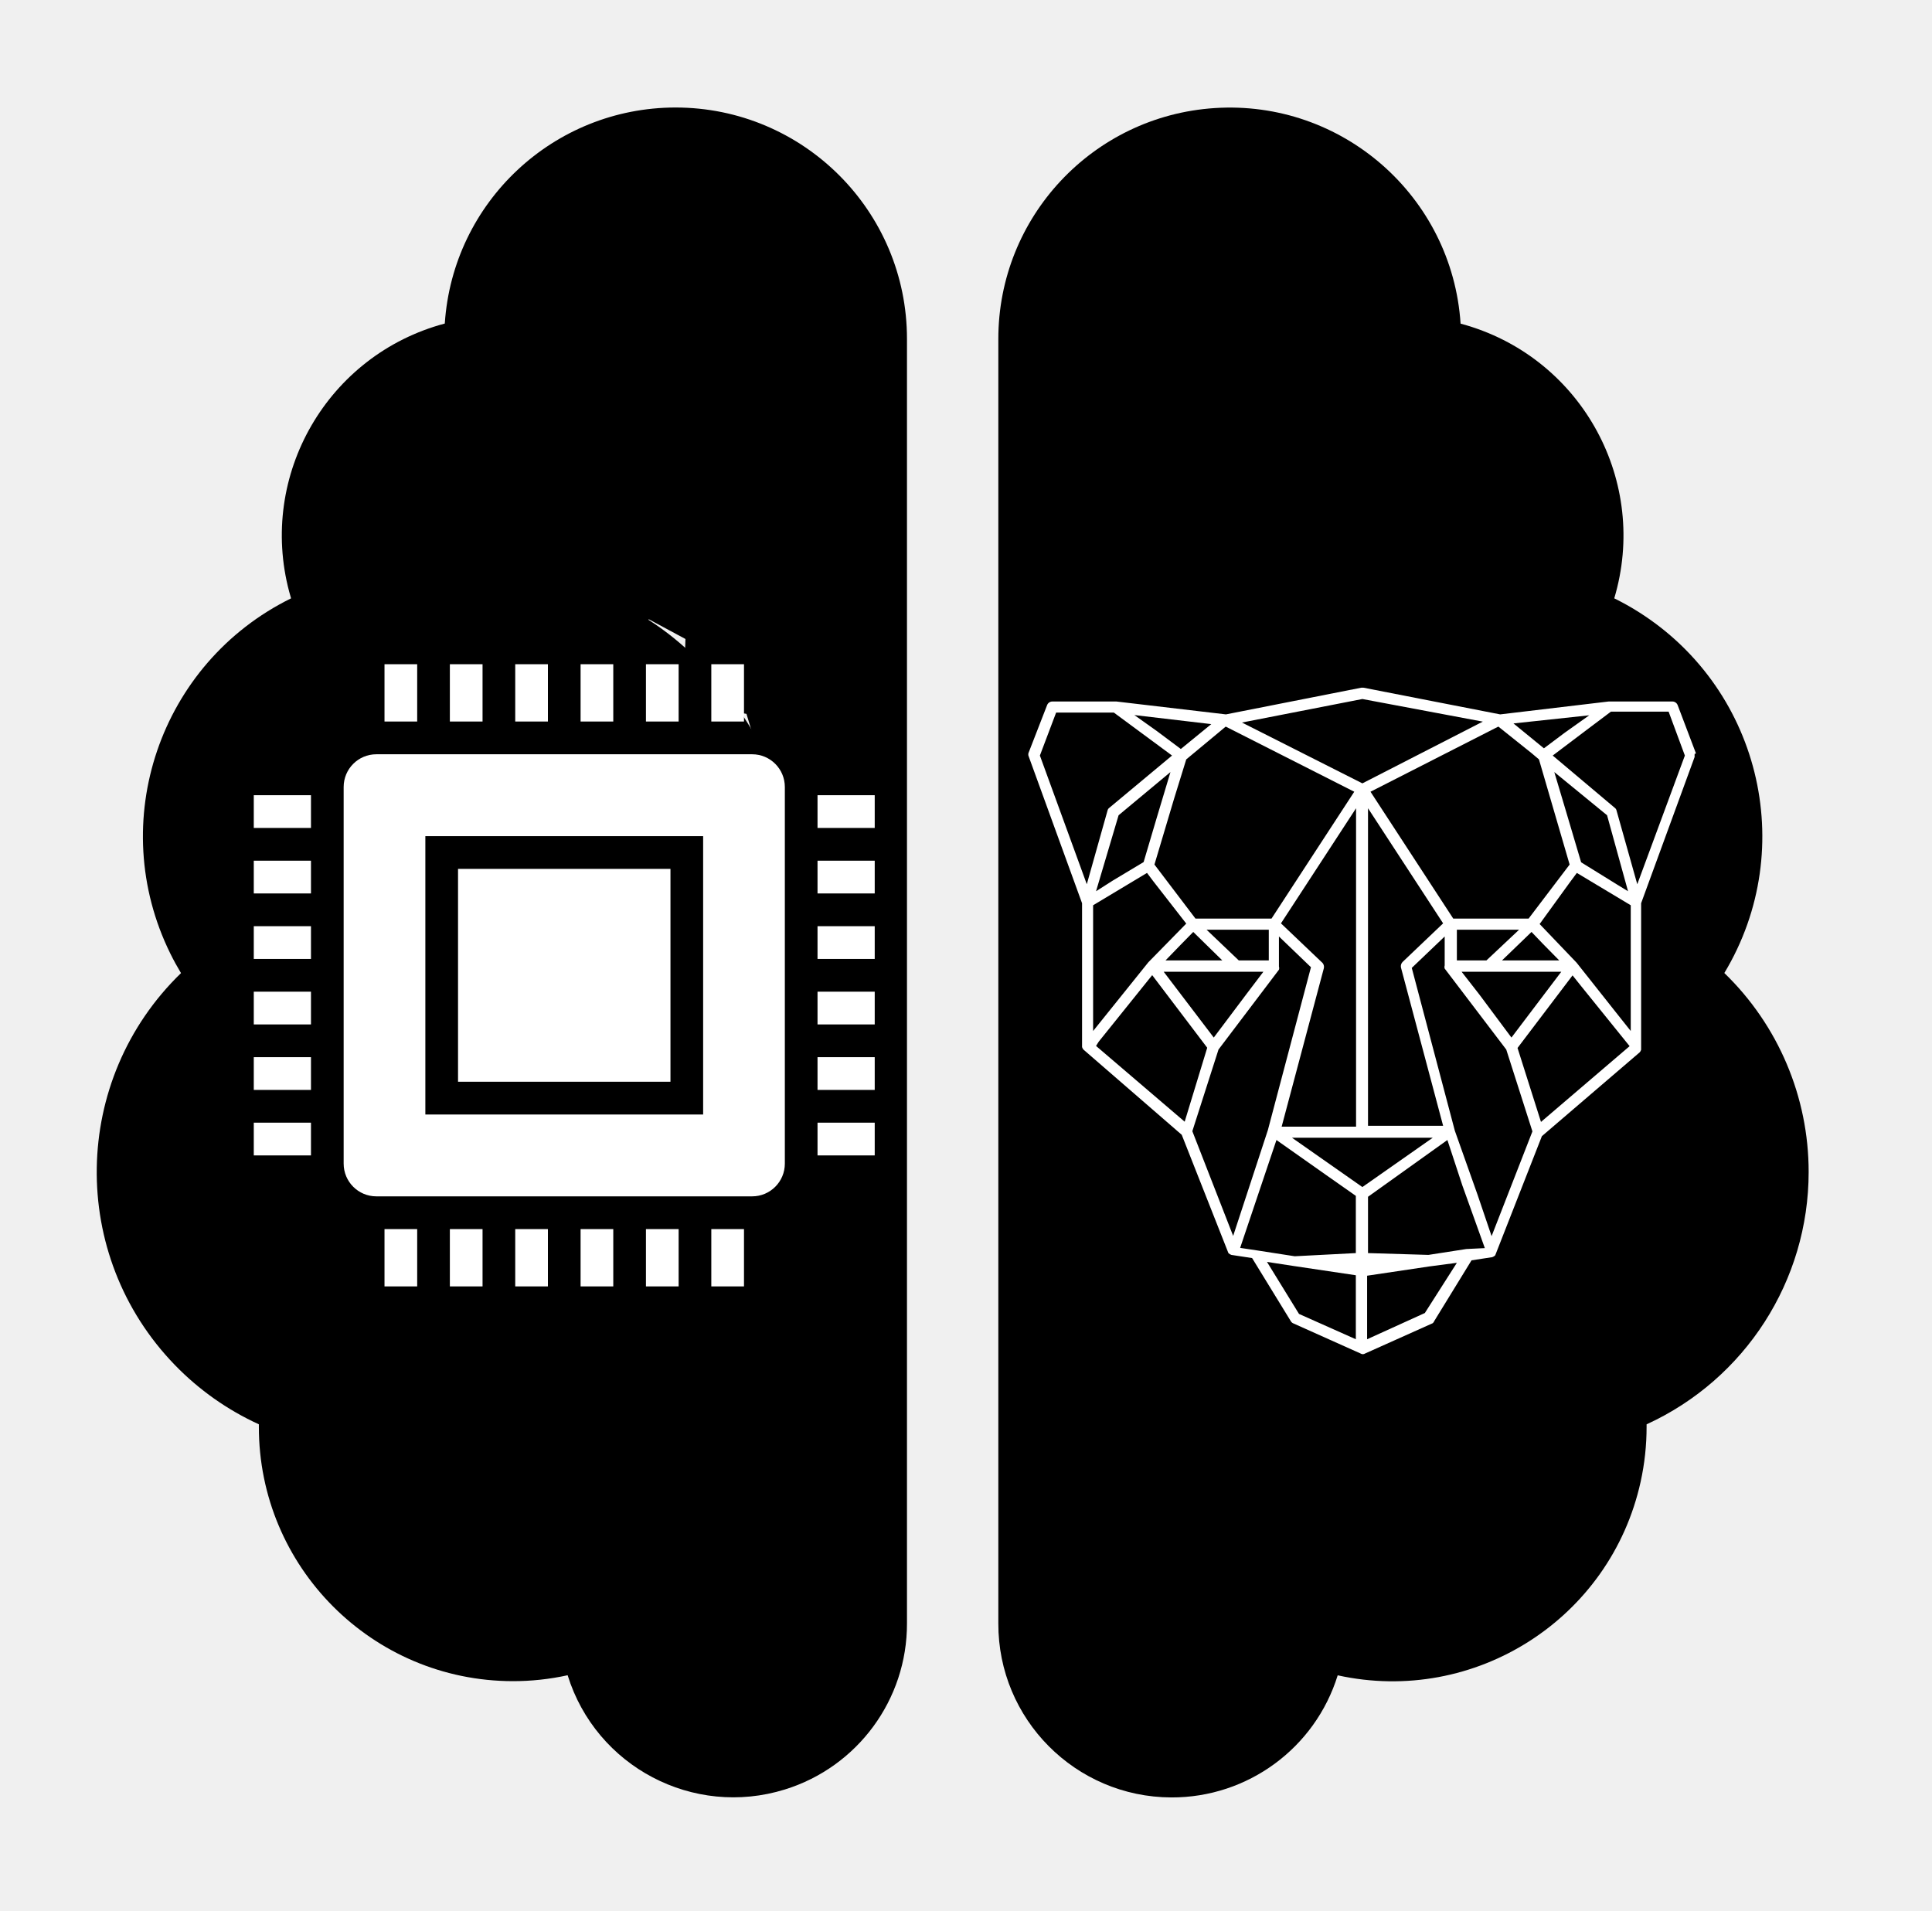
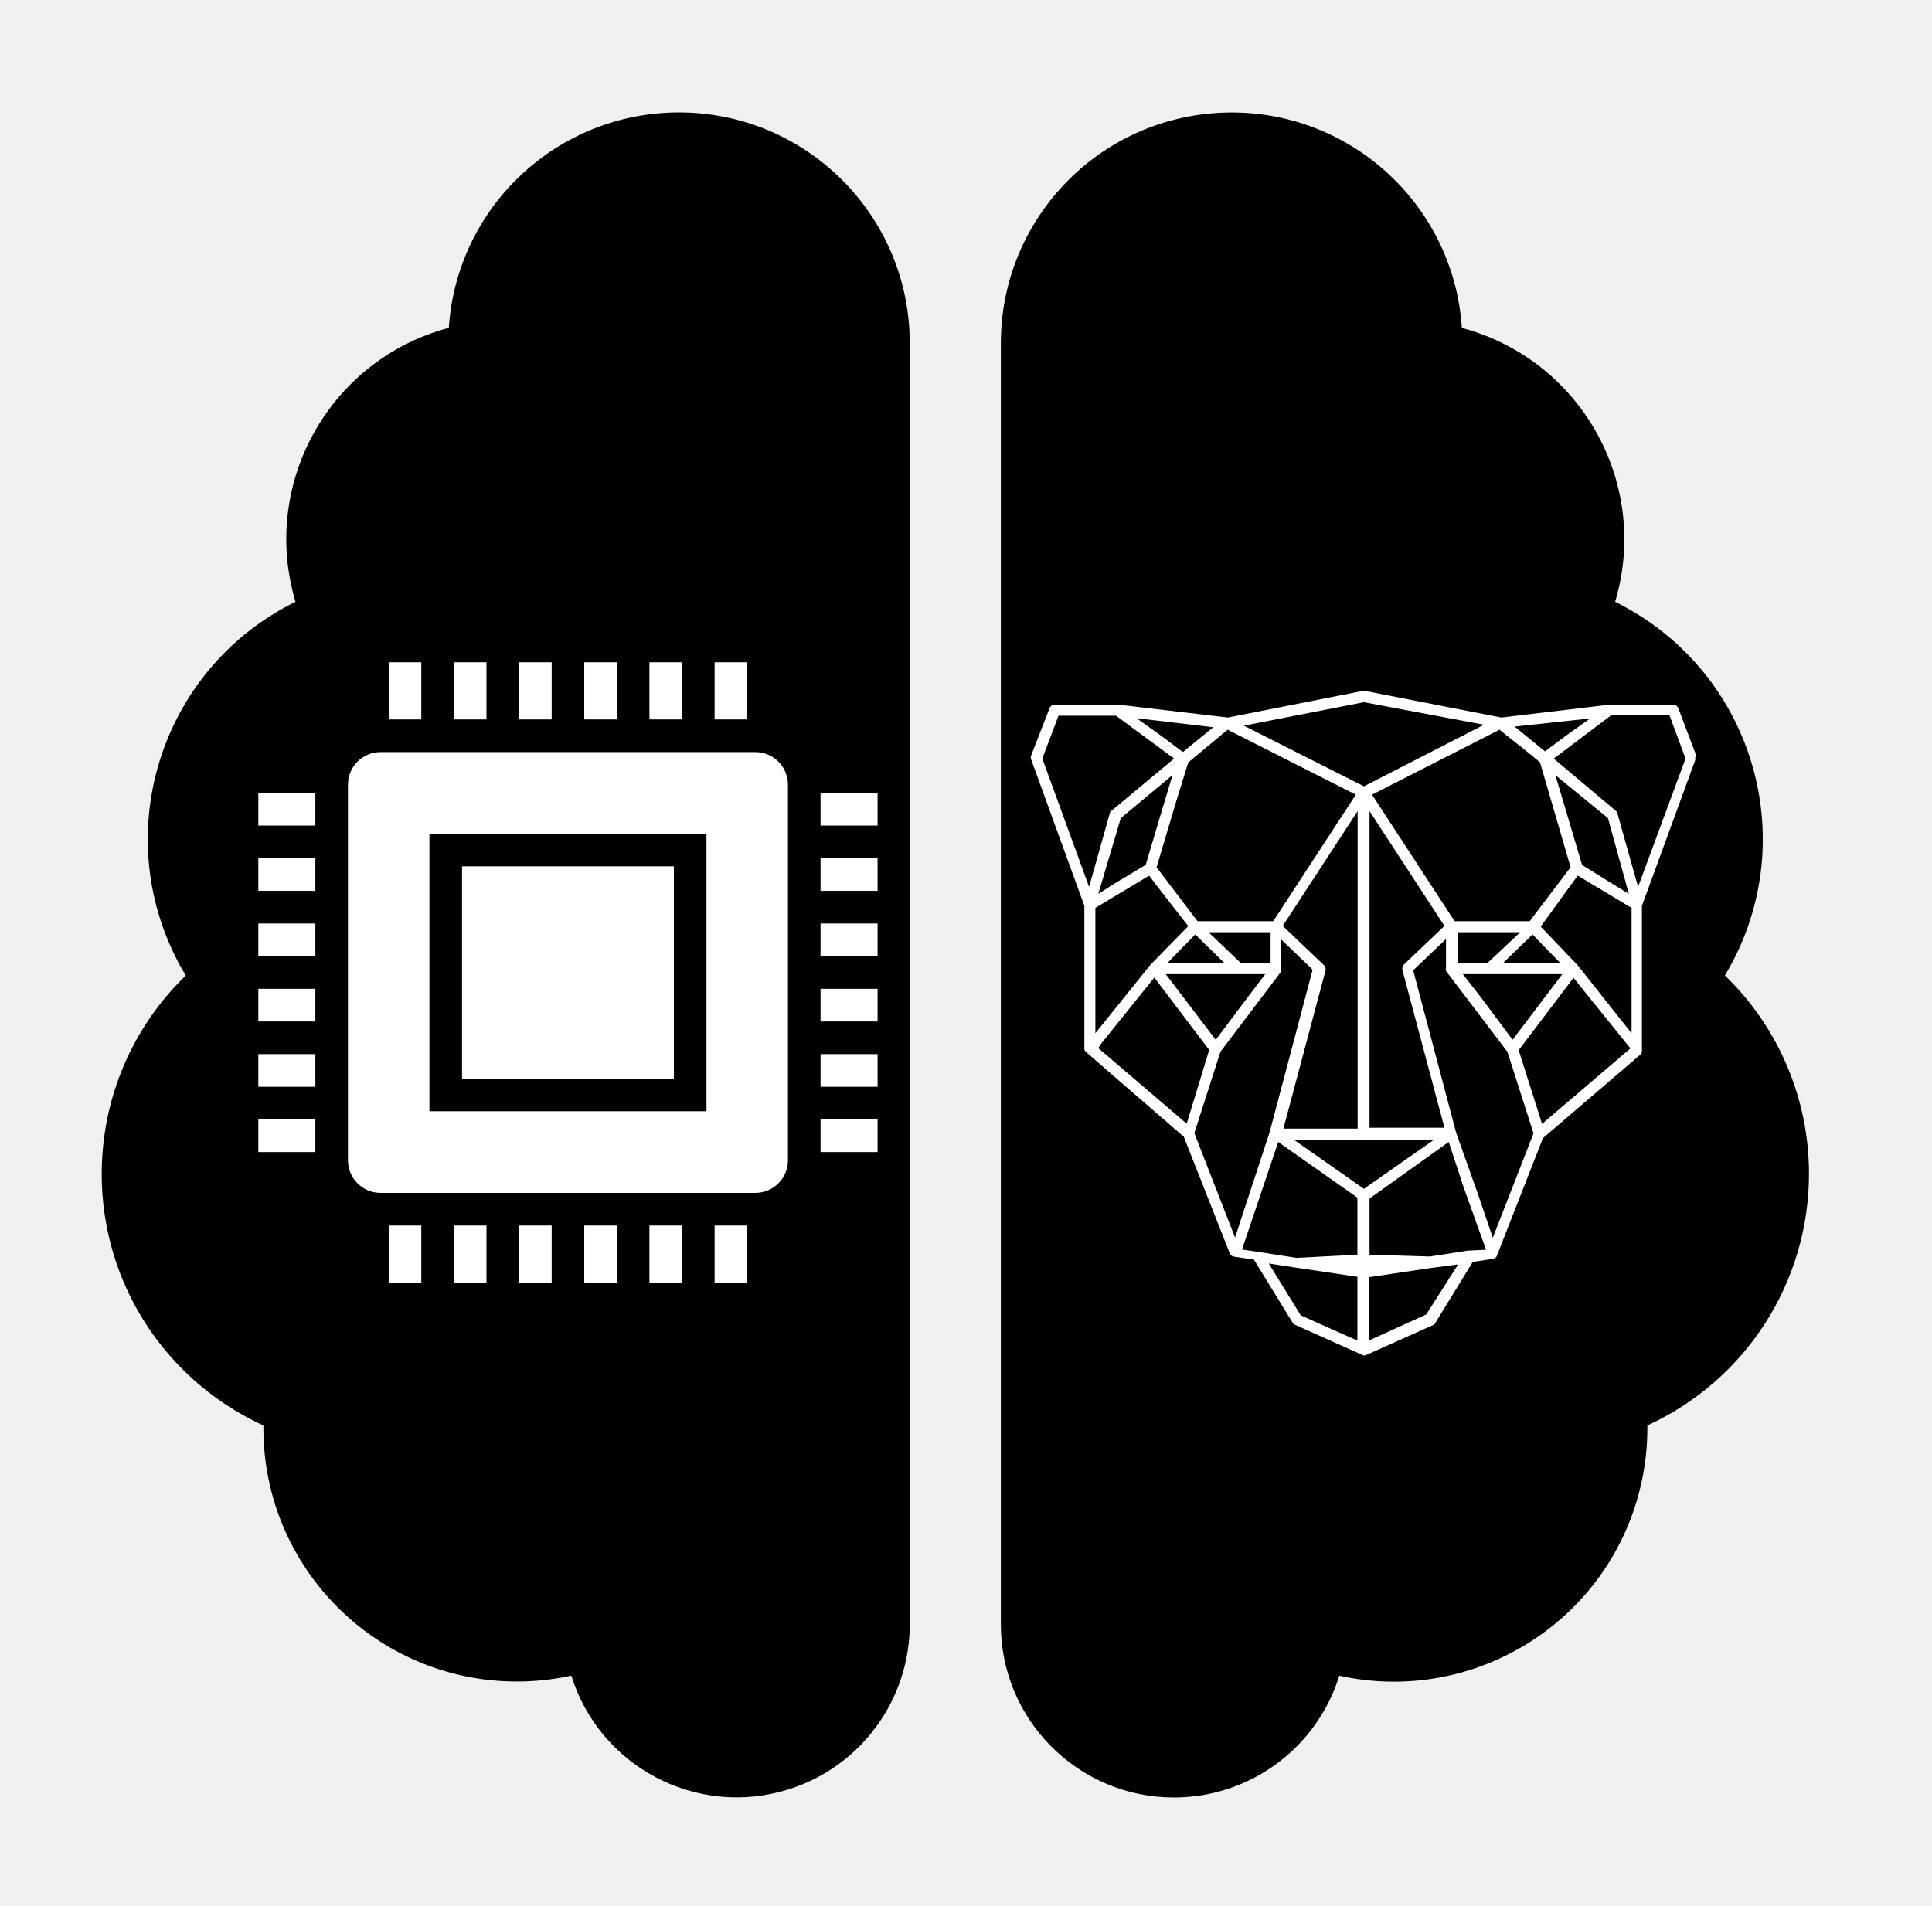
- <svg xmlns="http://www.w3.org/2000/svg" width="368" height="364" overflow="hidden">
+ <svg xmlns="http://www.w3.org/2000/svg" width="369" height="364" overflow="hidden">
  <defs>
    <clipPath id="clip0">
-       <rect x="82" y="107" width="368" height="364" />
+       <rect x="427" y="152" width="369" height="364" />
    </clipPath>
    <clipPath id="clip1">
-       <rect x="82" y="107" width="367" height="363" />
+       <rect x="428" y="153" width="367" height="363" />
    </clipPath>
    <clipPath id="clip2">
-       <rect x="276" y="238" width="131" height="127" />
+       <rect x="428" y="153" width="367" height="363" />
    </clipPath>
    <clipPath id="clip3">
-       <rect x="276" y="238" width="131" height="127" />
+       <rect x="622" y="284" width="131" height="127" />
    </clipPath>
    <clipPath id="clip4">
-       <rect x="276" y="238" width="131" height="127" />
+       <rect x="622" y="284" width="131" height="127" />
    </clipPath>
    <clipPath id="clip5">
-       <rect x="126" y="230" width="128" height="127" />
+       <rect x="622" y="284" width="131" height="127" />
    </clipPath>
    <clipPath id="clip6">
-       <rect x="126" y="230" width="128" height="127" />
+       <rect x="472" y="275" width="128" height="127" />
    </clipPath>
    <clipPath id="clip7">
-       <rect x="114" y="217" width="151" height="151" />
+       <rect x="472" y="275" width="128" height="127" />
+     </clipPath>
+     <clipPath id="clip8">
+       <rect x="460" y="262" width="151" height="151" />
    </clipPath>
  </defs>
-   <g clip-path="url(#clip0)" transform="translate(-82 -107)">
+   <g clip-path="url(#clip0)" transform="translate(-427 -152)">
    <g clip-path="url(#clip1)">
-       <path d="M371.758 250.619C371.768 236.327 365.974 222.645 355.703 212.707 370.087 188.788 362.357 157.737 338.439 143.353 337.235 142.629 336.002 141.956 334.742 141.335 341.347 119.224 328.777 95.945 306.666 89.341 306.273 89.224 305.879 89.112 305.483 89.006 303.881 64.727 282.899 46.343 258.62 47.946 235.453 49.475 217.449 68.72 217.464 91.937L217.464 336.594C217.406 354.847 232.157 369.692 250.41 369.75 264.931 369.796 277.782 360.358 282.083 346.488 308.197 352.233 334.024 335.72 339.769 309.606 340.527 306.16 340.906 302.641 340.9 299.112 340.9 298.964 340.9 298.821 340.9 298.677 359.699 290.071 371.755 271.295 371.758 250.619ZM285.088 252.228C285.088 252.228 246.075 222.396 246.075 198.304 246.075 182.239 270.628 165.027 285.088 193.711 299.543 165.009 324.1 182.239 324.1 198.304 324.1 222.396 285.088 252.228 285.088 252.228Z" transform="matrix(1.00034 0 -0 1 54.6205 79.6424)" />
-       <path d="M117.53 233.694C111.264 235.575 107.709 242.18 109.59 248.446 111.471 254.712 118.076 258.267 124.342 256.385 130.608 254.504 134.163 247.9 132.282 241.633 132.281 241.633 132.281 241.631 132.281 241.63 130.401 235.366 123.799 231.813 117.535 233.692 117.533 233.693 117.531 233.693 117.53 233.694Z" transform="matrix(1.00034 0 -0 1 54.6205 79.6424)" />
-       <path d="M135.099 165.462C128.833 167.342 125.277 173.947 127.157 180.213 129.038 186.479 135.642 190.034 141.909 188.154 148.175 186.274 151.73 179.669 149.85 173.403 149.85 173.403 149.85 173.403 149.85 173.403 147.969 167.136 141.365 163.581 135.099 165.462Z" transform="matrix(1.00034 0 -0 1 54.6205 79.6424)" />
-       <path d="M155.986 47.836C132.796 47.855 113.59 65.849 112.063 88.989 89.765 94.931 76.507 117.824 82.449 140.122 82.557 140.528 82.671 140.932 82.792 141.335 57.759 153.668 47.464 183.959 59.797 208.992 60.423 210.264 61.104 211.509 61.835 212.724 40.897 233.03 40.385 266.464 60.69 287.402 65.266 292.12 70.682 295.943 76.66 298.673 76.66 298.821 76.66 298.964 76.66 299.108 76.617 325.847 98.258 347.558 124.997 347.601 128.513 347.606 132.02 347.229 135.455 346.475 140.869 363.907 159.39 373.649 176.822 368.235 190.675 363.933 200.103 351.1 200.069 336.594L200.069 91.92C200.072 67.575 180.339 47.839 155.994 47.836 155.991 47.836 155.989 47.836 155.986 47.836ZM152.372 257.486 148.628 264.444 140.861 264.213C139.297 265.809 137.544 267.208 135.642 268.38L134.338 276.038 126.806 278.321 121.483 272.698C119.259 272.748 117.038 272.526 114.868 272.037L108.471 276.477 101.548 272.75 101.726 264.966C100.134 263.402 98.738 261.649 97.569 259.747L89.898 258.417 87.632 250.871 93.316 245.596C93.247 243.365 93.45 241.134 93.92 238.952L89.463 232.615 93.207 225.657 101.004 225.879C102.547 224.279 104.277 222.872 106.158 221.687L107.462 214.024 115.007 211.759 120.339 217.438C122.576 217.381 124.813 217.599 126.997 218.086L133.35 213.611 140.309 217.36 140.078 225.127C141.688 226.688 143.102 228.441 144.288 230.345L151.946 231.65 154.212 239.191 148.558 244.527C148.606 246.75 148.384 248.971 147.897 251.141ZM169.858 189.263 166.114 196.221 158.347 195.986C156.805 197.587 155.074 198.996 153.194 200.182L151.859 207.871 144.318 210.137 138.982 204.483C136.759 204.533 134.537 204.311 132.368 203.822L126.014 208.297 119.056 204.553 119.347 196.699C117.743 195.159 116.333 193.429 115.151 191.546L107.488 190.241 105.227 182.7 110.88 177.364C110.825 175.143 111.041 172.923 111.524 170.754L106.98 164.383 110.785 157.386 118.552 157.621C120.108 156.028 121.853 154.63 123.748 153.459L125.079 145.792 132.637 143.509 137.96 149.128C140.182 149.081 142.402 149.305 144.57 149.793L150.928 145.331 157.886 149.08 157.647 156.882C159.252 158.421 160.661 160.152 161.844 162.035L169.506 163.34 171.772 170.88 166.118 176.221C166.152 178.474 165.91 180.723 165.397 182.918Z" transform="matrix(1.00034 0 -0 1 54.6205 79.6424)" />
+       <g clip-path="url(#clip2)">
+         <path d="M371.758 250.619C371.768 236.327 365.974 222.645 355.703 212.707 370.087 188.788 362.357 157.737 338.439 143.353 337.235 142.629 336.002 141.956 334.742 141.335 341.347 119.224 328.777 95.945 306.666 89.341 306.273 89.224 305.879 89.112 305.483 89.006 303.881 64.727 282.899 46.343 258.62 47.946 235.453 49.475 217.449 68.72 217.464 91.937L217.464 336.594C217.406 354.847 232.157 369.692 250.41 369.75 264.931 369.796 277.782 360.358 282.083 346.488 308.197 352.233 334.024 335.72 339.769 309.606 340.527 306.16 340.906 302.641 340.9 299.112 340.9 298.964 340.9 298.821 340.9 298.677 359.699 290.071 371.755 271.295 371.758 250.619ZM285.088 252.228C285.088 252.228 246.075 222.396 246.075 198.304 246.075 182.239 270.628 165.027 285.088 193.711 299.543 165.009 324.1 182.239 324.1 198.304 324.1 222.396 285.088 252.228 285.088 252.228Z" transform="matrix(1.00034 0 -0 1 400.621 125.642)" />
+         <path d="M117.53 233.694C111.264 235.575 107.709 242.18 109.59 248.446 111.471 254.712 118.076 258.267 124.342 256.385 130.608 254.504 134.163 247.9 132.282 241.633 132.281 241.633 132.281 241.631 132.281 241.63 130.401 235.366 123.799 231.813 117.535 233.692 117.533 233.693 117.531 233.693 117.53 233.694Z" transform="matrix(1.00034 0 -0 1 400.621 125.642)" />
+         <path d="M135.099 165.462C128.833 167.342 125.277 173.947 127.157 180.213 129.038 186.479 135.642 190.034 141.909 188.154 148.175 186.274 151.73 179.669 149.85 173.403 149.85 173.403 149.85 173.403 149.85 173.403 147.969 167.136 141.365 163.581 135.099 165.462Z" transform="matrix(1.00034 0 -0 1 400.621 125.642)" />
+         <path d="M155.986 47.836C132.796 47.855 113.59 65.849 112.063 88.989 89.765 94.931 76.507 117.824 82.449 140.122 82.557 140.528 82.671 140.932 82.792 141.335 57.759 153.668 47.464 183.959 59.797 208.992 60.423 210.264 61.104 211.509 61.835 212.724 40.897 233.03 40.385 266.464 60.69 287.402 65.266 292.12 70.682 295.943 76.66 298.673 76.66 298.821 76.66 298.964 76.66 299.108 76.617 325.847 98.258 347.558 124.997 347.601 128.513 347.606 132.02 347.229 135.455 346.475 140.869 363.907 159.39 373.649 176.822 368.235 190.675 363.933 200.103 351.1 200.069 336.594L200.069 91.92C200.072 67.575 180.339 47.839 155.994 47.836 155.991 47.836 155.989 47.836 155.986 47.836ZM152.372 257.486 148.628 264.444 140.861 264.213C139.297 265.809 137.544 267.208 135.642 268.38L134.338 276.038 126.806 278.321 121.483 272.698C119.259 272.748 117.038 272.526 114.868 272.037L108.471 276.477 101.548 272.75 101.726 264.966C100.134 263.402 98.738 261.649 97.569 259.747L89.898 258.417 87.632 250.871 93.316 245.596C93.247 243.365 93.45 241.134 93.92 238.952L89.463 232.615 93.207 225.657 101.004 225.879C102.547 224.279 104.277 222.872 106.158 221.687L107.462 214.024 115.007 211.759 120.339 217.438C122.576 217.381 124.813 217.599 126.997 218.086L133.35 213.611 140.309 217.36 140.078 225.127C141.688 226.688 143.102 228.441 144.288 230.345L151.946 231.65 154.212 239.191 148.558 244.527C148.606 246.75 148.384 248.971 147.897 251.141ZM169.858 189.263 166.114 196.221 158.347 195.986C156.805 197.587 155.074 198.996 153.194 200.182L151.859 207.871 144.318 210.137 138.982 204.483C136.759 204.533 134.537 204.311 132.368 203.822L126.014 208.297 119.056 204.553 119.347 196.699C117.743 195.159 116.333 193.429 115.151 191.546L107.488 190.241 105.227 182.7 110.88 177.364C110.825 175.143 111.041 172.923 111.524 170.754L106.98 164.383 110.785 157.386 118.552 157.621C120.108 156.028 121.853 154.63 123.748 153.459L125.079 145.792 132.637 143.509 137.96 149.128C140.182 149.081 142.402 149.305 144.57 149.793L150.928 145.331 157.886 149.08 157.647 156.882C159.252 158.421 160.661 160.152 161.844 162.035L169.506 163.34 171.772 170.88 166.118 176.221C166.152 178.474 165.91 180.723 165.397 182.918Z" transform="matrix(1.00034 0 -0 1 400.621 125.642)" />
+       </g>
    </g>
-     <path d="M286.5 292C286.5 251.407 311.124 218.5 341.5 218.5 371.876 218.5 396.5 251.407 396.5 292 396.5 332.593 371.876 365.5 341.5 365.5 311.124 365.5 286.5 332.593 286.5 292Z" stroke="#000000" stroke-width="1.333" stroke-miterlimit="8" fill-rule="evenodd" />
-     <path d="M126.5 292C126.5 251.407 151.124 218.5 181.5 218.5 211.876 218.5 236.5 251.407 236.5 292 236.5 332.593 211.876 365.5 181.5 365.5 151.124 365.5 126.5 332.593 126.5 292Z" stroke="#000000" stroke-width="1.333" stroke-miterlimit="8" fill-rule="evenodd" />
-     <g clip-path="url(#clip2)">
-       <g clip-path="url(#clip3)">
-         <g clip-path="url(#clip4)">
-           <path d="M127.149 12.457 123.669 3.308C123.511 2.898 123.12 2.626 122.681 2.62L110.525 2.62 110.525 2.62 89.863 5.069 63.832 0 63.403 0 37.629 5.069 16.753 2.62 16.753 2.62 4.553 2.62C4.114 2.626 3.723 2.898 3.565 3.308L0 12.457C-0.025 12.599-0.025 12.745 0 12.887L0 12.887C0 12.887 0 12.887 0 12.887L10.223 40.937 10.223 68.257C10.223 68.257 10.223 68.257 10.223 68.257 10.275 68.43 10.363 68.591 10.481 68.729 10.481 68.729 10.481 68.729 10.481 68.729L29.21 84.923 38.102 107.389C38.102 107.389 38.102 107.389 38.102 107.389L38.102 107.389C38.102 107.389 38.102 107.389 38.102 107.389 38.26 107.543 38.451 107.661 38.66 107.733L38.66 107.733 42.612 108.334 49.958 120.276C50.054 120.459 50.204 120.609 50.387 120.705L63.274 126.462C63.534 126.635 63.873 126.635 64.133 126.462L77.019 120.705C77.155 120.591 77.259 120.443 77.32 120.276L84.408 108.764 88.36 108.162 88.36 108.162C88.569 108.09 88.76 107.973 88.918 107.819 88.918 107.819 88.918 107.819 88.918 107.819 88.918 107.819 88.918 107.819 88.918 107.819 88.918 107.819 88.918 107.819 88.918 107.819L97.81 85.181 116.453 69.245C116.453 69.245 116.453 69.245 116.453 69.245 116.571 69.107 116.659 68.946 116.711 68.772 116.711 68.772 116.711 68.772 116.711 68.772L116.711 68.772 116.711 40.937 126.891 13.187C126.91 13.074 126.91 12.958 126.891 12.844 126.91 12.759 126.91 12.671 126.891 12.586 126.891 12.586 127.192 12.5 127.149 12.457ZM125.044 12.887 115.98 37.328 112.028 23.325C111.982 23.116 111.859 22.933 111.685 22.809L99.872 12.887 106.315 8.033 110.955 4.553 121.951 4.553ZM85.525 96.221 81.229 84.15 73.025 53.222 79.296 47.251 79.296 52.75 79.296 52.75C79.234 52.945 79.234 53.155 79.296 53.351L91.023 68.729 96.006 84.279 88.231 104.168ZM65.808 109.494 64.949 109.494 63.617 109.494 62.286 109.494 61.427 109.494 63.617 109.494 64.433 109.494ZM55.842 52.105 48.11 44.76 62.415 22.895 62.415 83.377 48.239 83.377 56.272 53.308C56.382 52.857 56.213 52.384 55.842 52.105ZM88.918 7.689 89.52 7.388 95.877 12.457 97.252 13.617 103.094 33.591 95.276 43.858 80.928 43.858 65.164 19.76ZM82.518 53.952 101.504 53.952 92.011 66.452 85.911 58.291ZM101.118 51.804 90.207 51.804 95.834 46.392 97.896 48.54ZM87.243 51.804 81.616 51.804 81.616 45.963 93.472 45.963ZM31.401 46.392 36.942 51.804 26.117 51.804 28.909 48.926ZM35.31 66.452 25.773 53.952 44.76 53.952 41.495 58.248ZM40.078 51.804 33.935 45.963 45.791 45.963 45.791 51.804ZM30.069 13.617 37.586 7.388 38.188 7.689 62.071 19.76 46.306 43.858 31.83 43.858 24.012 33.591 27.749 21.091ZM63.617 85.482 77.019 85.482 63.617 94.846 50.215 85.482ZM70.963 53.136 78.996 83.205 64.691 83.205 64.691 22.895 78.996 44.76 71.263 52.105C71.001 52.379 70.888 52.764 70.963 53.136ZM114.219 38.66 112.243 37.457 105.284 33.162 102.32 23.196 100.173 16.023 110.224 24.227ZM27.062 16.023 24.399 24.871 21.95 33.119 16.065 36.641 12.887 38.66 17.182 24.227ZM12.328 65.207 12.328 41.323 22.595 35.181 23.797 36.77 30.069 44.803 22.852 52.148 22.852 52.148ZM13.402 67.226 23.583 54.597 34.064 68.385 29.768 82.432 12.887 68.042ZM36.212 68.729 47.724 53.566C47.786 53.37 47.786 53.16 47.724 52.964L47.724 52.964 47.724 47.251 53.824 53.093 45.619 84.021 39.004 104.125 31.229 84.236ZM93.171 68.428 103.652 54.64 105.198 56.573 114.52 68.085 97.638 82.475ZM104.425 52.234 104.425 52.234 97.38 44.889 103.094 37.028 104.468 35.181 114.735 41.323 114.735 65.207 112.372 62.243ZM106.831 5.241 102.106 8.591 98.197 11.512 92.398 6.787ZM63.617 2.148 86.556 6.443 63.617 18.17 40.679 6.615ZM34.837 6.916 29.038 11.641 24.485 8.247 20.189 5.198ZM5.284 4.725 16.28 4.725 27.363 12.887 15.421 22.809C15.246 22.933 15.124 23.116 15.077 23.325L11.126 37.328 2.191 12.887ZM47.251 85.911 56.787 92.612 62.372 96.521 62.372 107.389 50.731 107.991 43.514 106.874 43.514 106.874 40.335 106.401ZM45.447 109.064 50.516 109.838 62.372 111.599 62.372 123.755 51.547 118.944ZM75.516 118.772 64.519 123.755 64.519 111.685 76.375 109.924 81.616 109.236ZM83.42 106.616 83.42 106.616 76.203 107.733 64.691 107.389 64.691 96.693 79.812 85.911 82.647 94.502 86.942 106.444Z" fill="#FFFFFF" transform="matrix(1 0 -0 1.0029 277.883 238)" />
+     <path d="M632.5 337.5C632.5 296.631 657.124 263.5 687.5 263.5 717.876 263.5 742.5 296.631 742.5 337.5 742.5 378.369 717.876 411.5 687.5 411.5 657.124 411.5 632.5 378.369 632.5 337.5Z" stroke="#000000" stroke-width="1.333" stroke-miterlimit="8" fill-rule="evenodd" />
+     <path d="M472.5 332.5C472.5 288.87 499.587 253.5 533 253.5 566.413 253.5 593.5 288.87 593.5 332.5 593.5 376.131 566.413 411.5 533 411.5 499.587 411.5 472.5 376.131 472.5 332.5Z" stroke="#000000" stroke-width="1.333" stroke-miterlimit="8" fill-rule="evenodd" />
+     <g clip-path="url(#clip3)">
+       <g clip-path="url(#clip4)">
+         <g clip-path="url(#clip5)">
+           <path d="M127.149 12.457 123.669 3.308C123.511 2.898 123.12 2.626 122.681 2.62L110.525 2.62 110.525 2.62 89.863 5.069 63.832 0 63.403 0 37.629 5.069 16.753 2.62 16.753 2.62 4.553 2.62C4.114 2.626 3.723 2.898 3.565 3.308L0 12.457C-0.025 12.599-0.025 12.745 0 12.887L0 12.887C0 12.887 0 12.887 0 12.887L10.223 40.937 10.223 68.257C10.223 68.257 10.223 68.257 10.223 68.257 10.275 68.43 10.363 68.592 10.481 68.729 10.481 68.729 10.481 68.729 10.481 68.729L29.21 84.923 38.102 107.389C38.102 107.389 38.102 107.389 38.102 107.389L38.102 107.389C38.102 107.389 38.102 107.389 38.102 107.389 38.26 107.543 38.451 107.661 38.66 107.733L38.66 107.733 42.612 108.334 49.958 120.276C50.054 120.459 50.204 120.609 50.387 120.705L63.274 126.462C63.534 126.635 63.873 126.635 64.133 126.462L77.019 120.705C77.155 120.591 77.259 120.443 77.32 120.276L84.408 108.764 88.36 108.162 88.36 108.162C88.569 108.09 88.76 107.973 88.918 107.819 88.918 107.819 88.918 107.819 88.918 107.819 88.918 107.819 88.918 107.819 88.918 107.819 88.918 107.819 88.918 107.819 88.918 107.819L97.81 85.181 116.453 69.245C116.453 69.245 116.453 69.245 116.453 69.245 116.571 69.107 116.659 68.946 116.711 68.772 116.711 68.772 116.711 68.772 116.711 68.772L116.711 68.772 116.711 40.937 126.891 13.187C126.91 13.074 126.91 12.957 126.891 12.844 126.91 12.759 126.91 12.671 126.891 12.586 126.891 12.586 127.192 12.5 127.149 12.457ZM125.044 12.887 115.98 37.328 112.028 23.325C111.982 23.116 111.86 22.933 111.685 22.809L99.872 12.887 106.315 8.033 110.955 4.553 121.951 4.553ZM85.525 96.221 81.229 84.15 73.025 53.222 79.296 47.251 79.296 52.75 79.296 52.75C79.234 52.945 79.234 53.156 79.296 53.351L91.023 68.729 96.006 84.279 88.231 104.168ZM65.808 109.494 64.949 109.494 63.617 109.494 62.286 109.494 61.427 109.494 63.617 109.494 64.433 109.494ZM55.842 52.105 48.11 44.76 62.415 22.895 62.415 83.377 48.239 83.377 56.272 53.308C56.382 52.857 56.213 52.384 55.842 52.105ZM88.918 7.689 89.52 7.388 95.877 12.457 97.252 13.617 103.094 33.591 95.276 43.858 80.928 43.858 65.164 19.76ZM82.518 53.952 101.504 53.952 92.011 66.452 85.911 58.291ZM101.118 51.804 90.207 51.804 95.834 46.392 97.896 48.54ZM87.243 51.804 81.616 51.804 81.616 45.963 93.472 45.963ZM31.401 46.392 36.942 51.804 26.117 51.804 28.909 48.926ZM35.31 66.452 25.773 53.952 44.76 53.952 41.495 58.248ZM40.078 51.804 33.935 45.963 45.791 45.963 45.791 51.804ZM30.069 13.617 37.586 7.388 38.188 7.689 62.071 19.76 46.306 43.858 31.83 43.858 24.012 33.591 27.749 21.091ZM63.617 85.482 77.019 85.482 63.617 94.846 50.215 85.482ZM70.963 53.136 78.996 83.205 64.691 83.205 64.691 22.895 78.996 44.76 71.263 52.105C71.001 52.379 70.888 52.764 70.963 53.136ZM114.219 38.66 112.243 37.457 105.284 33.162 102.32 23.196 100.173 16.023 110.224 24.227ZM27.062 16.023 24.399 24.871 21.95 33.119 16.065 36.641 12.887 38.66 17.182 24.227ZM12.328 65.207 12.328 41.323 22.595 35.181 23.797 36.77 30.069 44.803 22.852 52.148 22.852 52.148ZM13.402 67.226 23.583 54.597 34.064 68.385 29.768 82.432 12.887 68.042ZM36.212 68.729 47.724 53.566C47.786 53.37 47.786 53.16 47.724 52.964L47.724 52.964 47.724 47.251 53.824 53.093 45.619 84.021 39.004 104.125 31.229 84.236ZM93.171 68.428 103.652 54.64 105.198 56.573 114.52 68.085 97.638 82.475ZM104.425 52.234 104.425 52.234 97.38 44.889 103.094 37.028 104.468 35.181 114.735 41.323 114.735 65.207 112.372 62.243ZM106.831 5.241 102.106 8.591 98.197 11.512 92.398 6.787ZM63.617 2.148 86.556 6.443 63.617 18.17 40.679 6.615ZM34.837 6.916 29.038 11.641 24.485 8.247 20.189 5.198ZM5.284 4.725 16.28 4.725 27.363 12.887 15.421 22.809C15.246 22.933 15.124 23.116 15.077 23.325L11.126 37.328 2.191 12.887ZM47.251 85.911 56.787 92.612 62.372 96.521 62.372 107.389 50.731 107.991 43.514 106.874 43.514 106.874 40.335 106.401ZM45.447 109.064 50.516 109.838 62.372 111.599 62.372 123.755 51.547 118.944ZM75.516 118.772 64.519 123.755 64.519 111.685 76.375 109.924 81.616 109.236ZM83.42 106.616 83.42 106.616 76.203 107.733 64.691 107.389 64.691 96.693 79.812 85.911 82.647 94.502 86.942 106.444Z" fill="#FFFFFF" transform="matrix(1 0 -0 1.0029 623.883 284)" />
        </g>
      </g>
    </g>
-     <g clip-path="url(#clip5)">
-       <g clip-path="url(#clip6)">
-         <g clip-path="url(#clip7)">
-           <path d="M15.562 52.912 26.456 52.912 26.456 59.137 15.562 59.137Z" fill="#FFFFFF" transform="matrix(1 0 -0 1.00208 114.777 217.932)" />
-           <path d="M15.562 40.462 26.456 40.462 26.456 46.687 15.562 46.687Z" fill="#FFFFFF" transform="matrix(1 0 -0 1.00208 114.777 217.932)" />
-           <path d="M15.562 65.362 26.456 65.362 26.456 71.587 15.562 71.587Z" fill="#FFFFFF" transform="matrix(1 0 -0 1.00208 114.777 217.932)" />
-           <path d="M15.562 102.711 26.456 102.711 26.456 108.936 15.562 108.936Z" fill="#FFFFFF" transform="matrix(1 0 -0 1.00208 114.777 217.932)" />
-           <path d="M15.562 90.261 26.456 90.261 26.456 96.486 15.562 96.486Z" fill="#FFFFFF" transform="matrix(1 0 -0 1.00208 114.777 217.932)" />
-           <path d="M15.562 77.812 26.456 77.812 26.456 84.037 15.562 84.037Z" fill="#FFFFFF" transform="matrix(1 0 -0 1.00208 114.777 217.932)" />
-           <path d="M122.942 90.261 133.836 90.261 133.836 96.486 122.942 96.486Z" fill="#FFFFFF" transform="matrix(1 0 -0 1.00208 114.777 217.932)" />
-           <path d="M122.942 102.711 133.836 102.711 133.836 108.936 122.942 108.936Z" fill="#FFFFFF" transform="matrix(1 0 -0 1.00208 114.777 217.932)" />
-           <path d="M122.942 77.812 133.836 77.812 133.836 84.037 122.942 84.037Z" fill="#FFFFFF" transform="matrix(1 0 -0 1.00208 114.777 217.932)" />
-           <path d="M122.942 40.462 133.836 40.462 133.836 46.687 122.942 46.687Z" fill="#FFFFFF" transform="matrix(1 0 -0 1.00208 114.777 217.932)" />
-           <path d="M122.942 65.362 133.836 65.362 133.836 71.587 122.942 71.587Z" fill="#FFFFFF" transform="matrix(1 0 -0 1.00208 114.777 217.932)" />
-           <path d="M122.942 52.912 133.836 52.912 133.836 59.137 122.942 59.137Z" fill="#FFFFFF" transform="matrix(1 0 -0 1.00208 114.777 217.932)" />
-           <path d="M77.812 15.562 84.037 15.562 84.037 26.456 77.812 26.456Z" fill="#FFFFFF" transform="matrix(1 0 -0 1.00208 114.777 217.932)" />
-           <path d="M102.711 15.562 108.936 15.562 108.936 26.456 102.711 26.456Z" fill="#FFFFFF" transform="matrix(1 0 -0 1.00208 114.777 217.932)" />
-           <path d="M90.261 15.562 96.486 15.562 96.486 26.456 90.261 26.456Z" fill="#FFFFFF" transform="matrix(1 0 -0 1.00208 114.777 217.932)" />
-           <path d="M65.362 15.562 71.587 15.562 71.587 26.456 65.362 26.456Z" fill="#FFFFFF" transform="matrix(1 0 -0 1.00208 114.777 217.932)" />
-           <path d="M40.462 15.562 46.687 15.562 46.687 26.456 40.462 26.456Z" fill="#FFFFFF" transform="matrix(1 0 -0 1.00208 114.777 217.932)" />
-           <path d="M52.912 15.562 59.137 15.562 59.137 26.456 52.912 26.456Z" fill="#FFFFFF" transform="matrix(1 0 -0 1.00208 114.777 217.932)" />
-           <path d="M52.912 122.942 59.137 122.942 59.137 133.836 52.912 133.836Z" fill="#FFFFFF" transform="matrix(1 0 -0 1.00208 114.777 217.932)" />
-           <path d="M40.462 122.942 46.687 122.942 46.687 133.836 40.462 133.836Z" fill="#FFFFFF" transform="matrix(1 0 -0 1.00208 114.777 217.932)" />
-           <path d="M65.362 122.942 71.587 122.942 71.587 133.836 65.362 133.836Z" fill="#FFFFFF" transform="matrix(1 0 -0 1.00208 114.777 217.932)" />
-           <path d="M77.812 122.942 84.037 122.942 84.037 133.836 77.812 133.836Z" fill="#FFFFFF" transform="matrix(1 0 -0 1.00208 114.777 217.932)" />
-           <path d="M90.261 122.942 96.486 122.942 96.486 133.836 90.261 133.836Z" fill="#FFFFFF" transform="matrix(1 0 -0 1.00208 114.777 217.932)" />
-           <path d="M102.711 122.942 108.936 122.942 108.936 133.836 102.711 133.836Z" fill="#FFFFFF" transform="matrix(1 0 -0 1.00208 114.777 217.932)" />
-           <path d="M54.468 54.468 94.93 54.468 94.93 94.93 54.468 94.93Z" fill="#FFFFFF" transform="matrix(1 0 -0 1.00208 114.777 217.932)" />
-           <path d="M110.493 32.681 38.906 32.681C35.468 32.681 32.681 35.468 32.681 38.906L32.681 110.493C32.681 113.93 35.468 116.717 38.906 116.717L110.493 116.717C113.93 116.717 116.717 113.93 116.717 110.493L116.717 38.906C116.717 35.468 113.93 32.681 110.493 32.681ZM101.155 101.155 48.243 101.155 48.243 48.243 101.155 48.243Z" fill="#FFFFFF" transform="matrix(1 0 -0 1.00208 114.777 217.932)" />
+     <g clip-path="url(#clip6)">
+       <g clip-path="url(#clip7)">
+         <g clip-path="url(#clip8)">
+           <path d="M15.562 52.912 26.456 52.912 26.456 59.137 15.562 59.137Z" fill="#FFFFFF" transform="matrix(1 0 -0 1.00208 460.777 262.932)" />
+           <path d="M15.562 40.462 26.456 40.462 26.456 46.687 15.562 46.687Z" fill="#FFFFFF" transform="matrix(1 0 -0 1.00208 460.777 262.932)" />
+           <path d="M15.562 65.362 26.456 65.362 26.456 71.587 15.562 71.587Z" fill="#FFFFFF" transform="matrix(1 0 -0 1.00208 460.777 262.932)" />
+           <path d="M15.562 102.711 26.456 102.711 26.456 108.936 15.562 108.936Z" fill="#FFFFFF" transform="matrix(1 0 -0 1.00208 460.777 262.932)" />
+           <path d="M15.562 90.261 26.456 90.261 26.456 96.486 15.562 96.486Z" fill="#FFFFFF" transform="matrix(1 0 -0 1.00208 460.777 262.932)" />
+           <path d="M15.562 77.812 26.456 77.812 26.456 84.037 15.562 84.037Z" fill="#FFFFFF" transform="matrix(1 0 -0 1.00208 460.777 262.932)" />
+           <path d="M122.942 90.261 133.836 90.261 133.836 96.486 122.942 96.486Z" fill="#FFFFFF" transform="matrix(1 0 -0 1.00208 460.777 262.932)" />
+           <path d="M122.942 102.711 133.836 102.711 133.836 108.936 122.942 108.936Z" fill="#FFFFFF" transform="matrix(1 0 -0 1.00208 460.777 262.932)" />
+           <path d="M122.942 77.812 133.836 77.812 133.836 84.037 122.942 84.037Z" fill="#FFFFFF" transform="matrix(1 0 -0 1.00208 460.777 262.932)" />
+           <path d="M122.942 40.462 133.836 40.462 133.836 46.687 122.942 46.687Z" fill="#FFFFFF" transform="matrix(1 0 -0 1.00208 460.777 262.932)" />
+           <path d="M122.942 65.362 133.836 65.362 133.836 71.587 122.942 71.587Z" fill="#FFFFFF" transform="matrix(1 0 -0 1.00208 460.777 262.932)" />
+           <path d="M122.942 52.912 133.836 52.912 133.836 59.137 122.942 59.137Z" fill="#FFFFFF" transform="matrix(1 0 -0 1.00208 460.777 262.932)" />
+           <path d="M77.812 15.562 84.037 15.562 84.037 26.456 77.812 26.456Z" fill="#FFFFFF" transform="matrix(1 0 -0 1.00208 460.777 262.932)" />
+           <path d="M102.711 15.562 108.936 15.562 108.936 26.456 102.711 26.456Z" fill="#FFFFFF" transform="matrix(1 0 -0 1.00208 460.777 262.932)" />
+           <path d="M90.261 15.562 96.486 15.562 96.486 26.456 90.261 26.456Z" fill="#FFFFFF" transform="matrix(1 0 -0 1.00208 460.777 262.932)" />
+           <path d="M65.362 15.562 71.587 15.562 71.587 26.456 65.362 26.456Z" fill="#FFFFFF" transform="matrix(1 0 -0 1.00208 460.777 262.932)" />
+           <path d="M40.462 15.562 46.687 15.562 46.687 26.456 40.462 26.456Z" fill="#FFFFFF" transform="matrix(1 0 -0 1.00208 460.777 262.932)" />
+           <path d="M52.912 15.562 59.137 15.562 59.137 26.456 52.912 26.456Z" fill="#FFFFFF" transform="matrix(1 0 -0 1.00208 460.777 262.932)" />
+           <path d="M52.912 122.942 59.137 122.942 59.137 133.836 52.912 133.836Z" fill="#FFFFFF" transform="matrix(1 0 -0 1.00208 460.777 262.932)" />
+           <path d="M40.462 122.942 46.687 122.942 46.687 133.836 40.462 133.836Z" fill="#FFFFFF" transform="matrix(1 0 -0 1.00208 460.777 262.932)" />
+           <path d="M65.362 122.942 71.587 122.942 71.587 133.836 65.362 133.836Z" fill="#FFFFFF" transform="matrix(1 0 -0 1.00208 460.777 262.932)" />
+           <path d="M77.812 122.942 84.037 122.942 84.037 133.836 77.812 133.836Z" fill="#FFFFFF" transform="matrix(1 0 -0 1.00208 460.777 262.932)" />
+           <path d="M90.261 122.942 96.486 122.942 96.486 133.836 90.261 133.836Z" fill="#FFFFFF" transform="matrix(1 0 -0 1.00208 460.777 262.932)" />
+           <path d="M102.711 122.942 108.936 122.942 108.936 133.836 102.711 133.836Z" fill="#FFFFFF" transform="matrix(1 0 -0 1.00208 460.777 262.932)" />
+           <path d="M54.468 54.468 94.93 54.468 94.93 94.93 54.468 94.93Z" fill="#FFFFFF" transform="matrix(1 0 -0 1.00208 460.777 262.932)" />
+           <path d="M110.493 32.681 38.906 32.681C35.468 32.681 32.681 35.468 32.681 38.906L32.681 110.493C32.681 113.93 35.468 116.717 38.906 116.717L110.493 116.717C113.93 116.717 116.717 113.93 116.717 110.493L116.717 38.906C116.717 35.468 113.93 32.681 110.493 32.681ZM101.155 101.155 48.243 101.155 48.243 48.243 101.155 48.243Z" fill="#FFFFFF" transform="matrix(1 0 -0 1.00208 460.777 262.932)" />
        </g>
      </g>
    </g>
  </g>
</svg>
